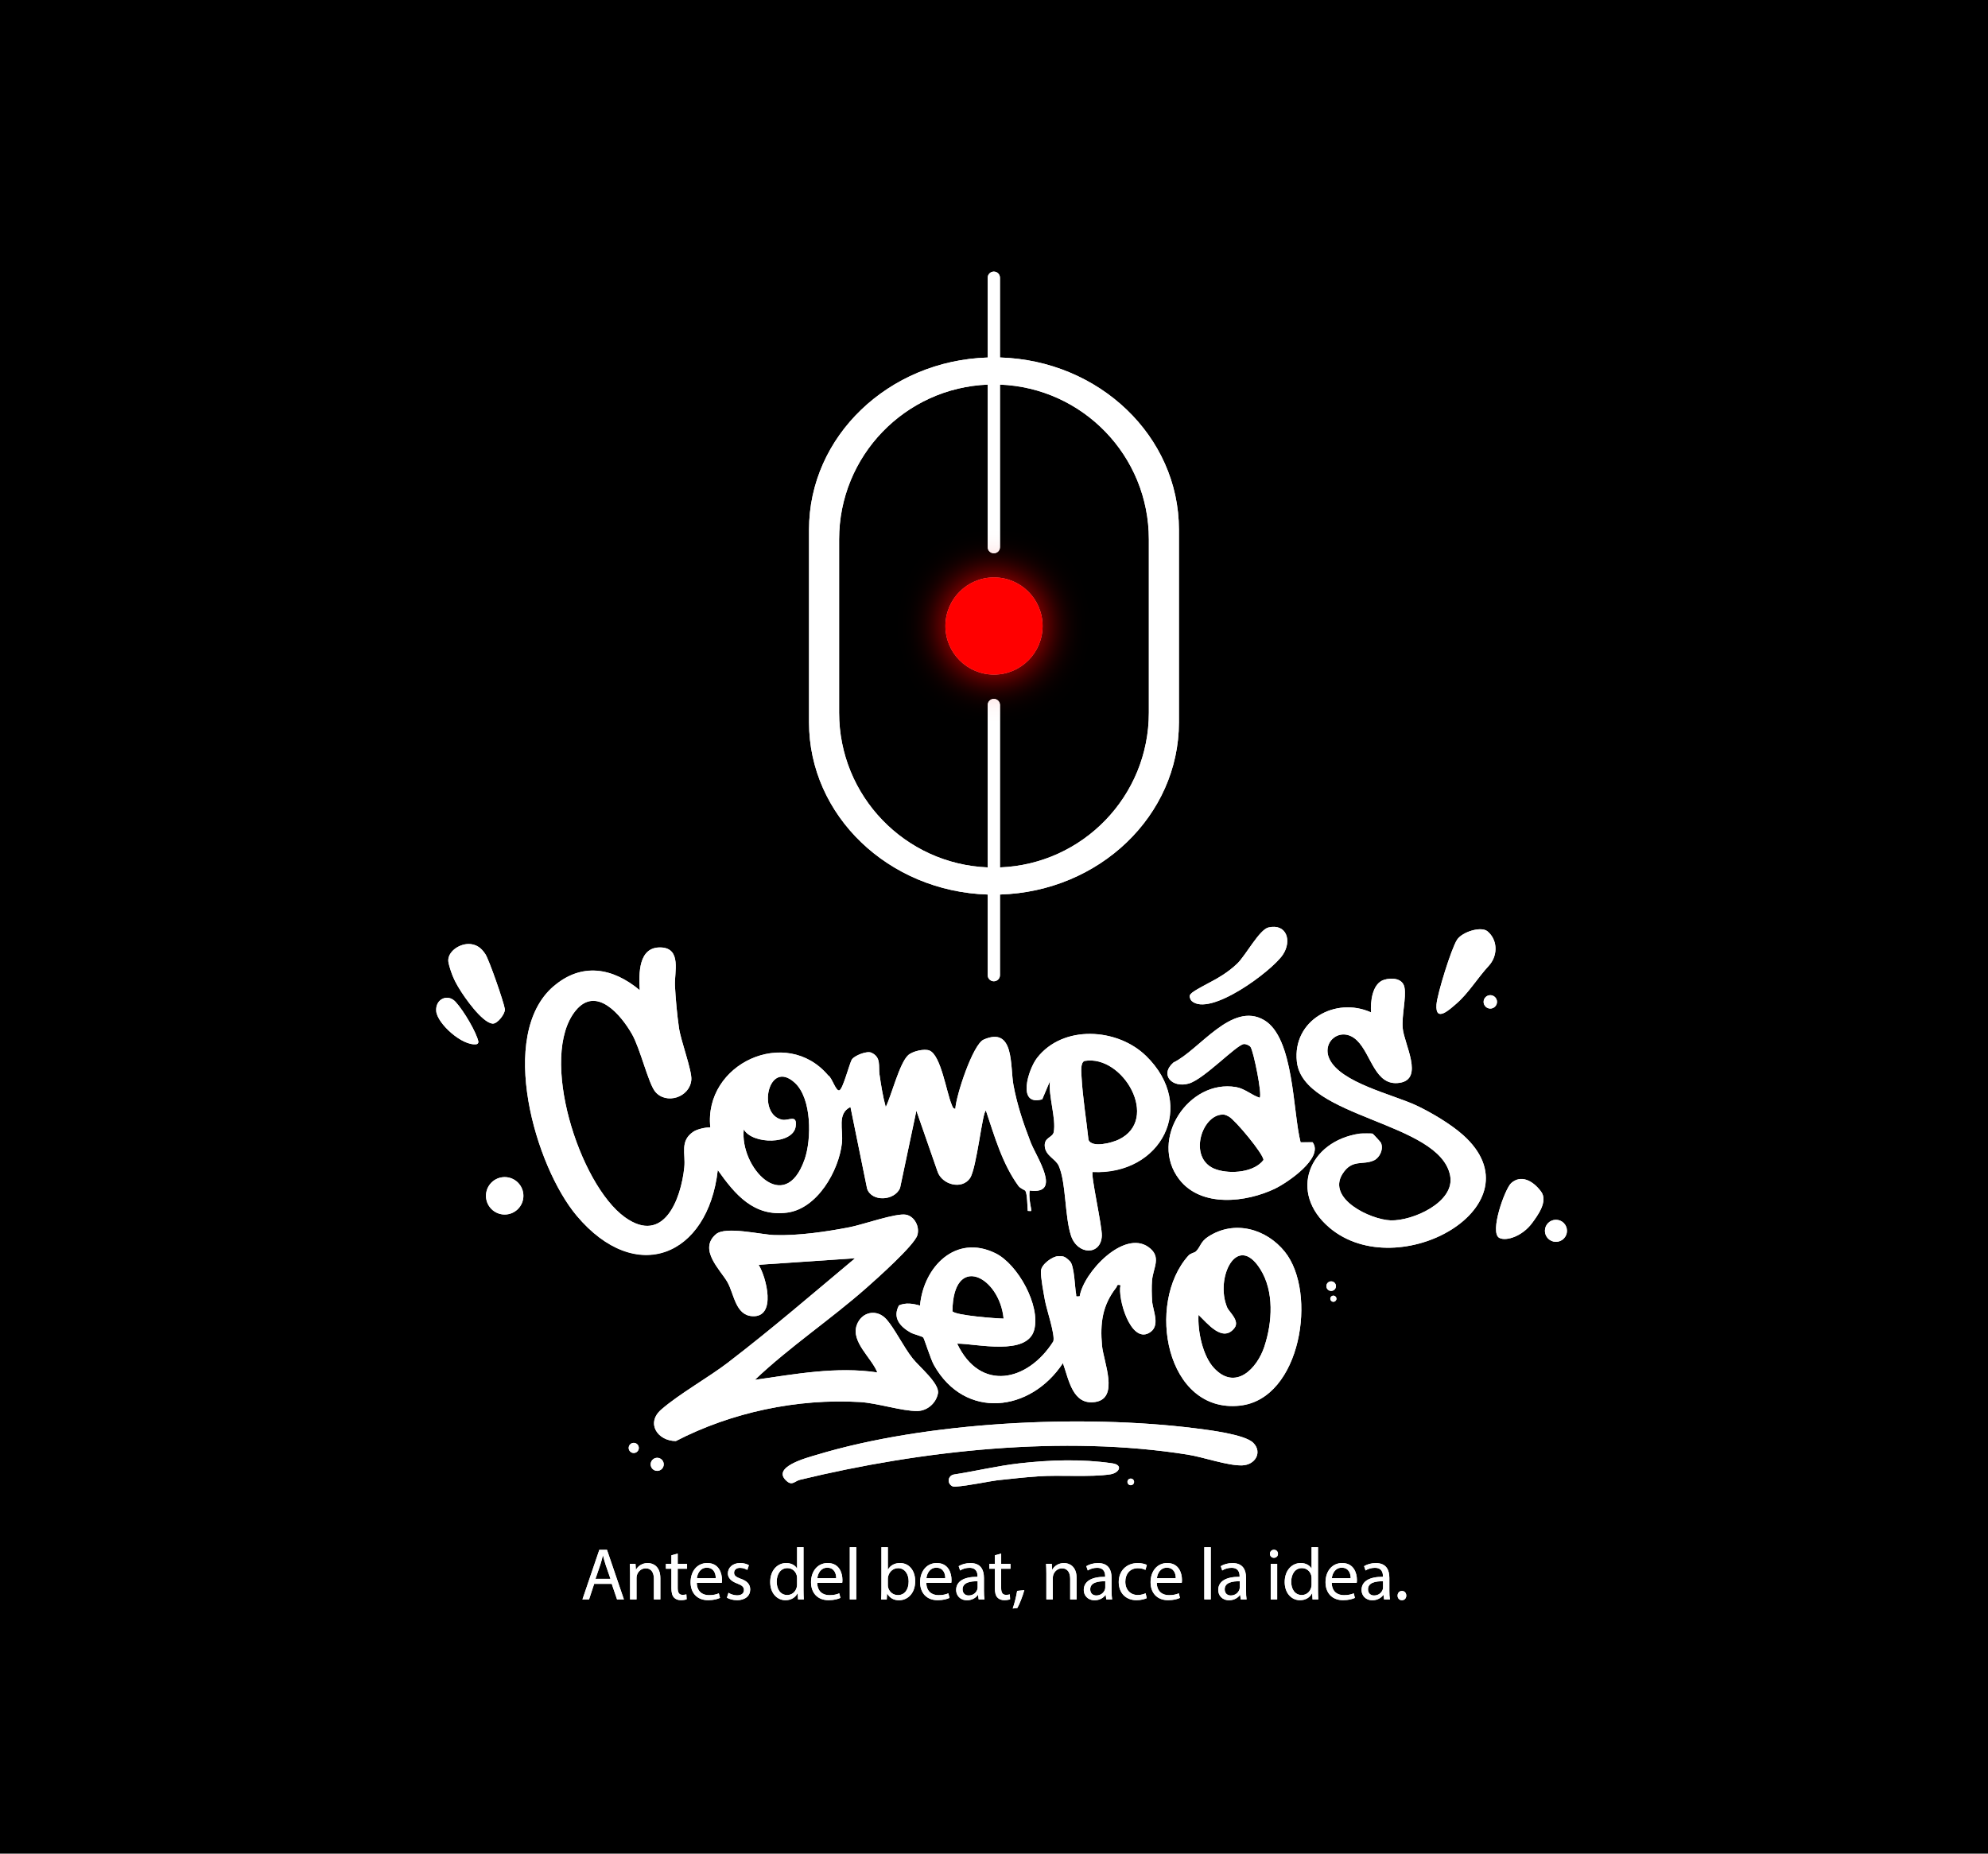
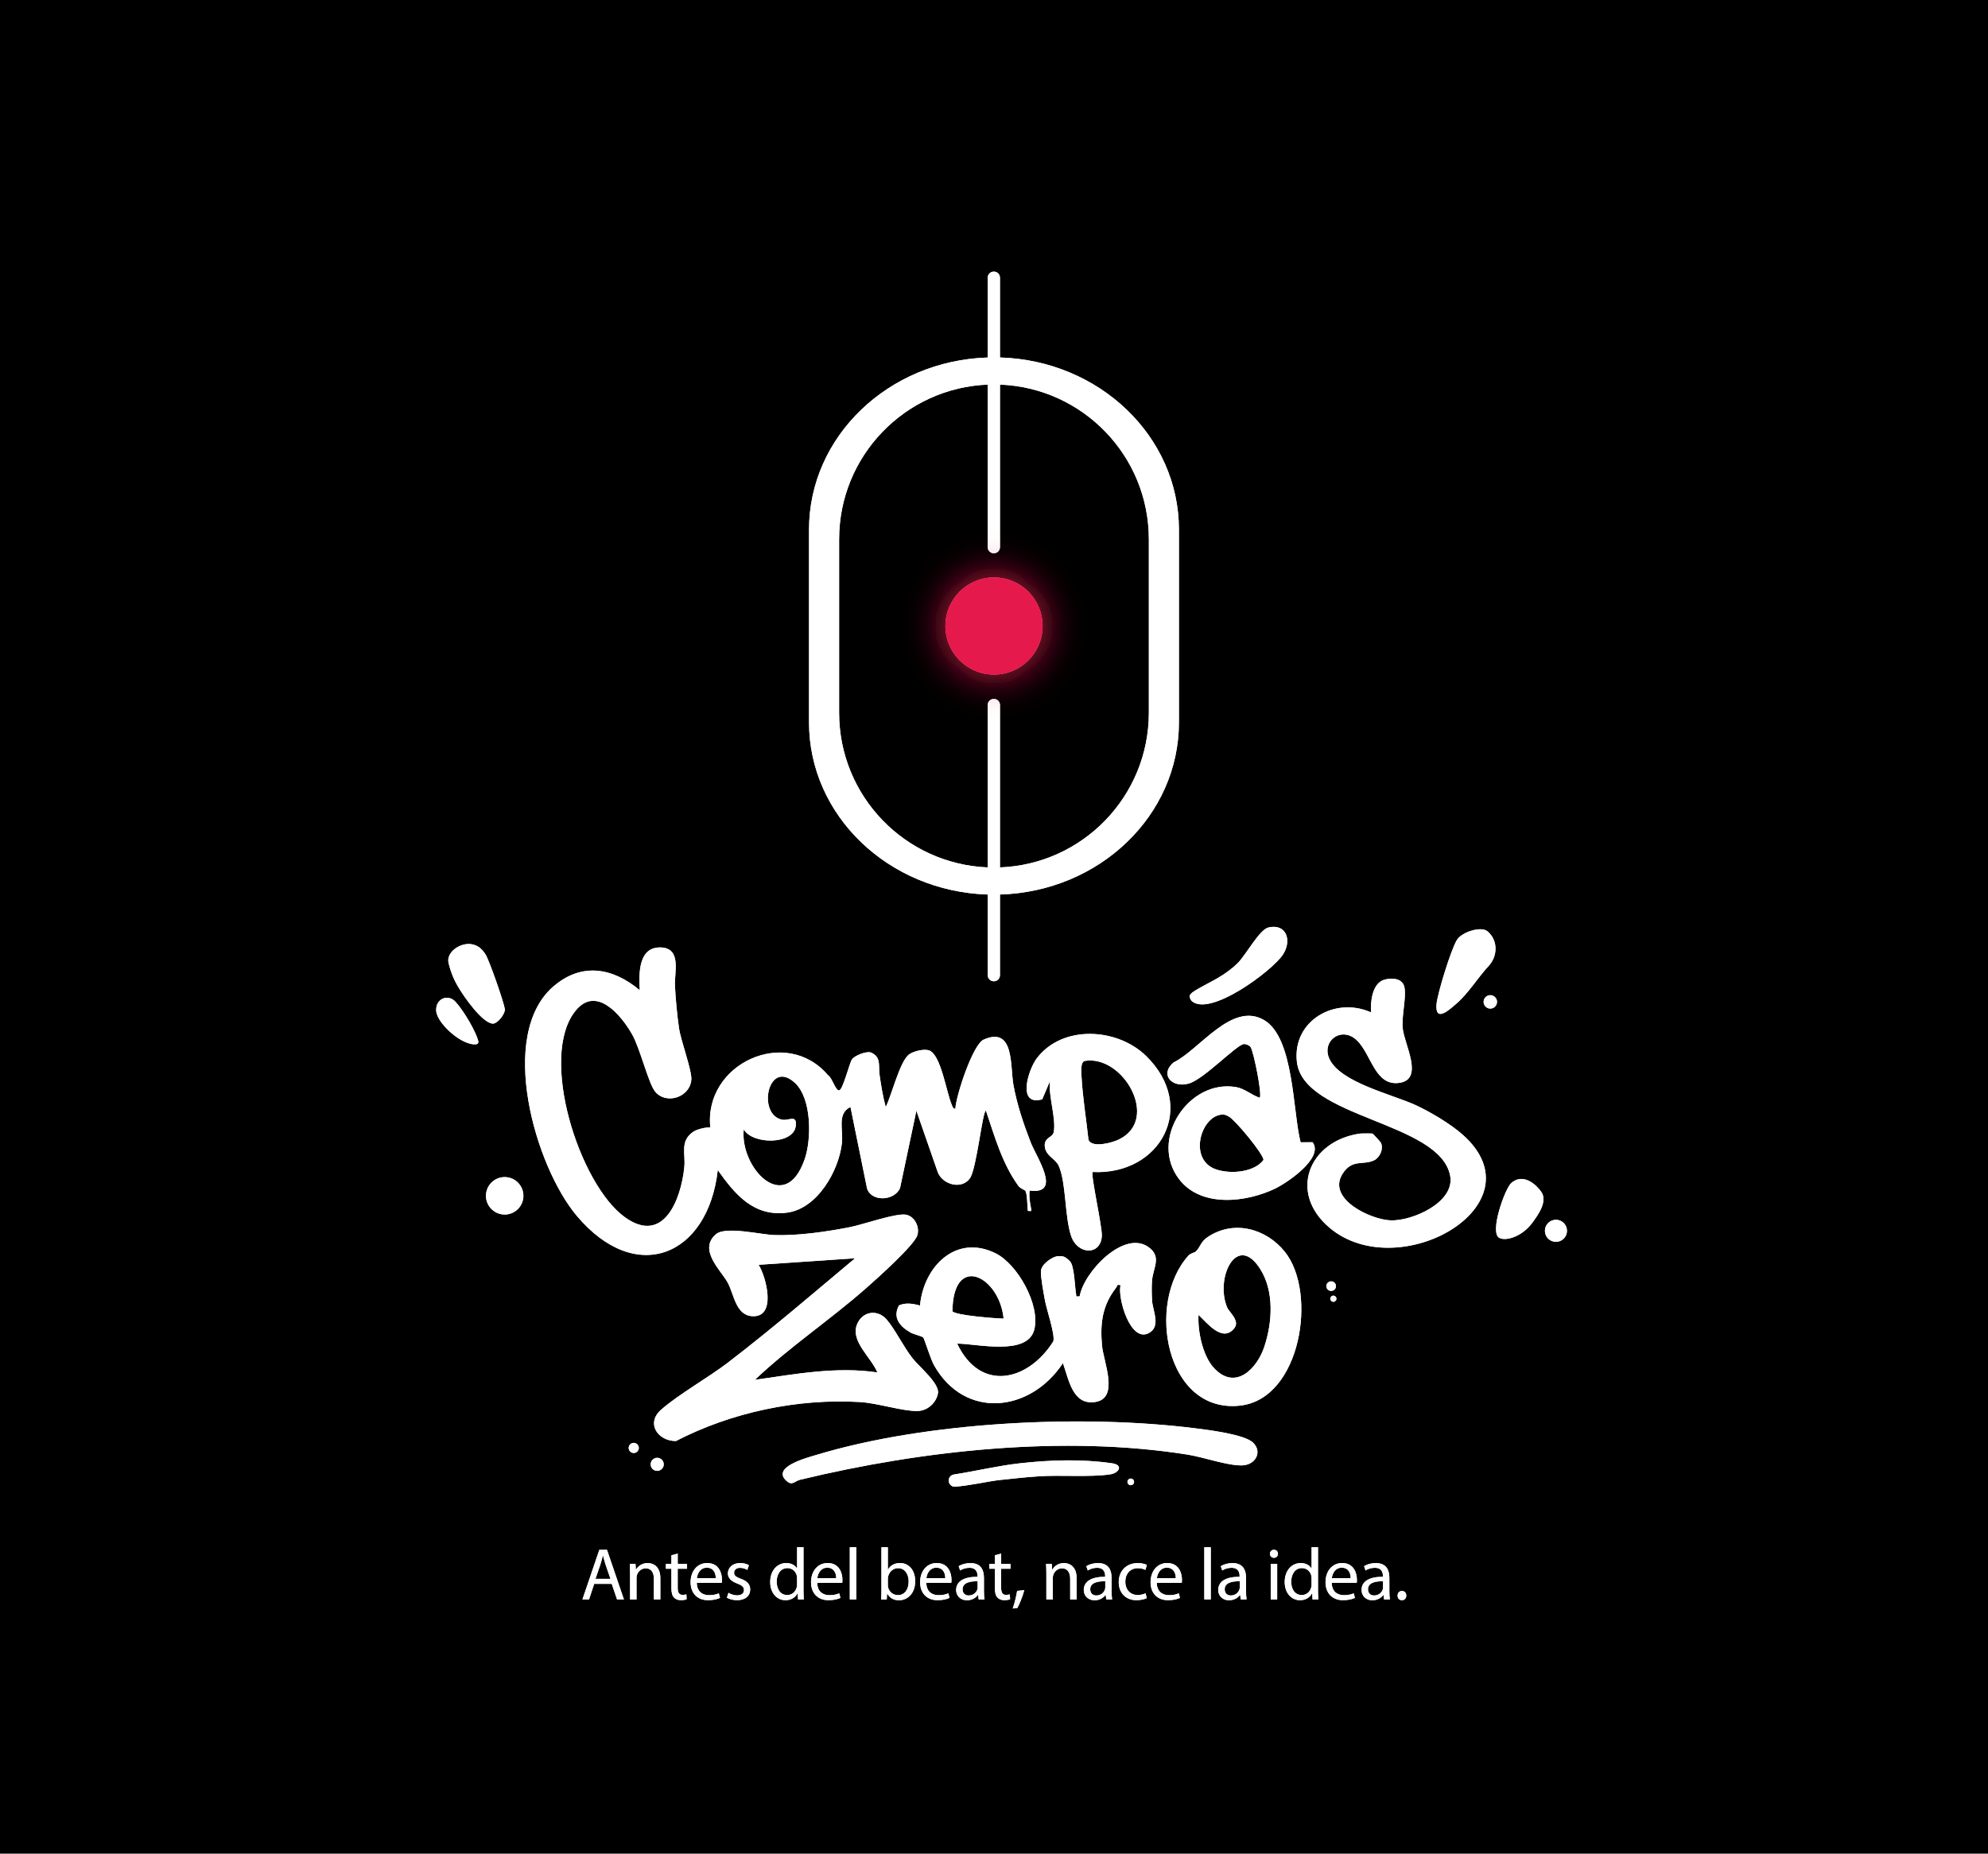
<svg xmlns="http://www.w3.org/2000/svg" viewBox="0 0 486.44 453.66">
  <defs>
    <style>
      .cls-1 {
        fill: #fff;
      }

      .cls-2 {
-         fill: red;
+         fill: #E5194B;
      }
      .cls-2 { animation: rec 1.6s ease-in-out infinite; }
-       .glow { fill: red; filter: url(#g); animation: halo 1.6s ease-in-out infinite; }
+       .glow { fill: #E5194B; filter: url(#g); animation: halo 1.6s ease-in-out infinite; }
      @keyframes rec { 0%,100% { opacity: 1 } 50% { opacity: .4 } }
      @keyframes halo { 0%,100% { opacity: .9 } 50% { opacity: 0 } }
      @media (prefers-reduced-motion: reduce) { .cls-2, .glow { animation: none } }
    </style>
    <filter id="g" x="-200%" y="-200%" width="500%" height="500%">
      <feGaussianBlur stdDeviation="5" />
    </filter>
  </defs>
  <path d="M229.11,383.68c-1.62,0-2.3,1.46-2.43,2.56h4.62c.02-1-.41-2.56-2.18-2.56Z" />
  <path d="M202.42,383.68c-1.62,0-2.3,1.46-2.43,2.56h4.62c.02-1-.41-2.56-2.18-2.56Z" />
  <path d="M192.67,383.78c-1.64,0-2.62,1.44-2.62,3.35,0,1.77.88,3.24,2.59,3.24,1.06,0,2.02-.71,2.31-1.9.06-.21.08-.43.08-.68v-1.51c0-.21-.02-.47-.07-.68-.25-1-1.1-1.82-2.29-1.82Z" />
  <path d="M219.74,383.79c-1.07,0-2.08.75-2.4,1.95-.05.19-.09.41-.09.66v1.56c0,.2.02.39.07.57.3,1.1,1.23,1.85,2.38,1.85,1.67,0,2.64-1.35,2.64-3.35,0-1.75-.9-3.25-2.6-3.25Z" />
  <path d="M285.51,383.68c-1.62,0-2.3,1.46-2.43,2.56h4.62c.02-1-.41-2.56-2.18-2.56Z" />
  <path d="M299.67,388.96c0,1.04.68,1.52,1.48,1.52,1.15,0,1.87-.72,2.12-1.46.05-.17.08-.35.08-.5v-1.51c-1.71-.04-3.68.27-3.68,1.96Z" />
  <path d="M235.54,388.96c0,1.04.68,1.52,1.48,1.52,1.15,0,1.87-.72,2.12-1.46.05-.17.08-.35.08-.5v-1.51c-1.71-.04-3.68.27-3.68,1.96Z" />
  <path d="M266.77,388.96c0,1.04.68,1.52,1.48,1.52,1.15,0,1.87-.72,2.12-1.46.05-.17.08-.35.08-.5v-1.51c-1.71-.04-3.68.27-3.68,1.96Z" />
  <path d="M265.39,259.65c-1.09.36-.81,2.82-.76,3.82.28,5.17,1.16,10.39,1.71,15.54.92,1.98,5.7.7,7.39-.11,10.23-4.89,1.06-20.85-8.35-19.24Z" />
  <path d="M233.05,320.93c.72,1.01,10.67,1.77,12.52,1.79-1-10.38-12.38-16.14-12.52-1.79Z" />
  <path d="M300.69,273.27c-.79-.42-1.16-.59-2.1-.44-4.96.83-7.8,11.2-.9,13.42,3.54,1.14,9.18.66,11.46-2.35.03-1.44-6.95-9.83-8.47-10.63Z" />
  <path d="M196.87,283.78c1.74-4.95,1.78-14.93-2.38-18.76-6.56-6.05-9.36,7.82-3.09,9.03,1.59.31,3.71-1.44,3.29,1.63-.6,4.47-10.57,4.51-12.71.72-1.05,9.25,10.01,21.28,14.88,7.39Z" />
  <path d="M300.28,320.02c.43,1.02,3.14,3.21,1.79,4.98-2.89,3.78-6.72-1.25-8.81-3.19-.23,3.98,1.01,10.03,3.79,13.01,5.24,5.63,10.53.18,12.34-5.29,1.95-5.9,2.44-13.5-1.03-18.96-5.72-9.02-11.12,2.24-8.07,9.45Z" />
  <path d="M147.55,380.7h-.04c-.17.71-.36,1.45-.6,2.19l-1.2,3.51h3.67l-1.2-3.49c-.26-.79-.45-1.52-.62-2.21Z" />
  <path d="M241.68,212.29v-39.74c0-.83.67-1.5,1.5-1.5s1.5.67,1.5,1.5v39.74c20.25-.77,36.43-17.42,36.43-37.86v-42.44c0-20.44-16.18-37.09-36.43-37.86v39.78c0,.83-.67,1.5-1.5,1.5s-1.5-.67-1.5-1.5v-39.78c-20.22.81-36.36,17.44-36.36,37.86v42.44c0,20.41,16.14,37.05,36.36,37.86ZM243.22,141.32c6.57,0,11.89,5.32,11.89,11.89s-5.32,11.89-11.89,11.89-11.89-5.32-11.89-11.89,5.32-11.89,11.89-11.89Z" />
  <path d="M172.95,383.68c-1.62,0-2.3,1.46-2.43,2.56h4.62c.02-1-.41-2.56-2.18-2.56Z" />
  <path d="M318.57,383.78c-1.64,0-2.62,1.44-2.62,3.35,0,1.77.88,3.24,2.59,3.24,1.06,0,2.02-.71,2.31-1.9.06-.21.08-.43.08-.68v-1.51c0-.21-.02-.47-.07-.68-.25-1-1.1-1.82-2.29-1.82Z" />
  <path d="M334.74,388.96c0,1.04.68,1.52,1.48,1.52,1.15,0,1.87-.72,2.12-1.46.06-.17.08-.35.08-.5v-1.51c-1.71-.04-3.68.27-3.68,1.96Z" />
  <path d="M0,0v453.66h486.44V0H0ZM351.49,245.86c.18-2.54,3.64-13.75,5.04-15.88,1.29-1.94,5.9-3.34,7.44-2.05.14.12.28.25.41.38,2.17,2.21,2,5.79-.1,8.07-2.74,2.96-4.98,6.73-7.95,9.28-1.52,1.31-5.17,4.77-4.84.2ZM296.98,239.92c.43-.23,3.45-1.82,5.83-4.16,2.02-1.99,5.37-8.27,7.57-8.77,4.44-1.02,5.8,3.27,3.51,6.68-2.68,3.99-17.91,15.35-22.34,11.28-.22-.2-.46-.92-.46-1.04-.02-.86,1.21-1.47,5.89-3.99ZM281.91,318.39c.17,2.46,2.21,6.23-.79,7.86-4.51,2.45-7.68-8.52-6.94-11.71-1.05-.26-.75.2-1.04.57-3.43,4.38-3.97,8.76-3.49,14.18.35,3.93,4.31,12.9-1.63,13.83-5.56.88-6.48-5.48-7.93-9.51-7.9,12.02-23.99,13.96-31.57.46-.79-1.41-2.36-6.44-2.59-6.71-.29-.34-2.33-.79-3.1-1.22-2.67-1.5-4.46-3.68-2.86-6.65,1.69-.75,3.46-.44,5.15.04.83-9.4,8.69-17.63,18.48-12.8,5.45,2.69,11.03,12.76,9.47,18.72-1.7,6.49-14.08,3.39-18.86,3.39,5.66,11.95,17.33,9.27,23.53-.55.49-1.61-1.66-7.81-2.05-10.03-.33-1.85-1.04-5.47-.98-7.16.05-1.67,2.88-3.66,4.25-3.66,1.16,0,1.53-.08,2.86,1.26,1.09,1.09,1.21,6.75,1.47,7.88.16.7-.31.79.9.68.97-5.91,10.82-16.34,16.83-12.05,3.33,2.38,1.14,5.02.88,8.18-.12,1.46-.08,3.53.02,5ZM184.1,322.13c-4.15-.22-4.47-5.47-6.11-8.35-1.68-2.94-7.17-7.96-2.8-11.71,2.37-2.03,10.92.1,14.3.21,5.8.19,12.76-.82,18.48-1.94,3.21-.63,11.33-3.51,13.75-3.04,2.06.41,3.38,2.93,2.75,5.01-.75,2.49-10.03,10.75-12.5,12.93-8.82,7.78-18.76,14.39-27.26,22.47,9.88-1.41,20.02-3.31,29.97-1.81-1.41-3.6-6.52-7.51-5.03-11.61,1.18-3.26,4.94-4.05,7.31-1.34,2.01,2.3,4.12,6.7,6.37,9.53,1.62,2.05,6.64,6.15,6.18,8.55-.45,2.39-2.61,4.28-5.05,4.31-3.74.05-9.73-1.94-14.06-2.2-15.32-.9-31.45,2.53-45.02,9.55-4.47-.01-7.39-4.39-3.58-7.7,4.45-3.88,11.49-7.79,16.52-11.64,10.56-8.09,20.73-16.86,30.93-25.39l-23.61,1.6c1.87,2.98,4.46,12.89-1.52,12.58ZM267.37,286.84c-.55.56,2.32,13.23,2.24,15.6-.18,4.88-5.98,4.81-7.56-.06-1.54-4.75-1.17-12.9-2.97-17.01-.76-1.73-3.21-2.46-3.43-4.77-.21-2.25,1.91-2.13,2.19-3.51.64-3.24-1.36-8.96-.92-12.49l-1.89,4.46c-6.24,1.79-3.47-7.27-1.27-10.12,6.31-8.17,19.61-7.35,26.63-.53,12.76,12.39,3.64,29.25-13.01,28.45ZM312.05,290.87c-7.08,3.41-18.13,4.75-23.52-2.26-7.46-9.71,2.32-24.56,13.93-22.56,2.13.37,3.78,1.97,5.78,2.61.64-.73-1.47-11.19-2.23-12.41-.27-.42-1.18-.78-1.64-.74-1.81.16-9.71,8.56-13.46,9.66-4.03,1.18-7.26-2.09-3.78-5.14,6.38-3.08,14.26-15.02,22.18-10.38,7.36,4.31,6.99,22.41,8.93,29.91l2.94-.02c2.83,3.83-6.24,9.92-9.13,11.31ZM303.43,344.01c-18.15,1.99-23.12-25.07-12.64-36.71.6-.66,1.49-.66,1.88-1.07,1.16-1.2,1.04-2.32,3-3.59,6.36-4.13,14.17-1.93,18.71,3.71,8.03,9.99,3.96,36.02-10.95,37.65ZM197.96,129.61c0-22.8,19.44-41.36,43.72-42.11v-19.53c0-.83.67-1.5,1.5-1.5s1.5.67,1.5,1.5v19.52c24.32.72,43.79,19.29,43.79,42.12v47.2c0,22.82-19.48,41.4-43.79,42.12v19.73c0,.83-.67,1.5-1.5,1.5s-1.5-.67-1.5-1.5v-19.73c-24.28-.76-43.72-19.32-43.72-42.12v-47.2ZM116.6,255.56c-3.5.5-9.59-5.06-9.86-8.07-.27-3.01,2.83-4.37,4.72-2.31,2.12,2.31,5.11,7.52,5.58,9.68.07.32-.12.65-.44.7ZM112.31,241.84c-.19-.33-1.27-1.96-2.03-4.34-.48-1.51-.72-2.27-.51-3.11.54-2.14,3.43-3.75,5.78-3.27,1.13.23,2.18.79,3.24,2.43.92,1.43,4.48,11.67,4.75,13.42.16,1.04-1.81,3.7-3.05,3.55-2.57-.31-6.86-6.44-8.18-8.68ZM123.49,297.25c-2.53,0-4.58-2.05-4.58-4.58s2.05-4.58,4.58-4.58,4.58,2.05,4.58,4.58-2.05,4.58-4.58,4.58ZM135.42,241.41c6.88-5.95,14.5-4.61,21.12.92-.23-4.05-.38-10.69,5.21-10.46,5.08.21,3.24,6.14,3.4,9.34.16,3.2.53,7.2.99,10.37.46,3.19,3.21,10.44,3.02,12.67-.37,4.35-6.18,6.14-8.84,2.91-1.68-2.04-3.65-10.51-5.68-14.08-2.62-4.6-8.7-11.97-13.77-5.78-9.17,11.2.88,42.62,12.07,50.62,9.48,6.77,13.69-4.43,14.5-12.24.35-3.37-1.16-6.44,2.22-8.72.92-.62,3.05-1.11,4.15-1.04-1.67-15.59,18.57-24.95,28.85-12.72.91.45,1.83,3.89,2.71,3.64.9-.25,2.5-6.73,3.1-7.59.65-.93,3.63-2.13,4.74-1.63,2.46,1.12,1.7,3.31,1.99,5.3.38,2.68.82,5.4,1.53,8.01,1.4-2.84,3.36-10.74,5.48-12.69,1.04-.97,3.97-1.67,5.25-1.13,2.78,1.19,4.12,10.2,5.38,13.15.2.47.29,1.06.92,1.11.16-3.23,4.28-15.79,6.93-16.95,7.61-3.35,6.44,6.6,7.29,11.14.92,4.94,2.4,9.31,4.2,13.97,1.39,3.61,7.84,12.94-.24,11.82-.19,1.55.07,2.91.35,4.42.16.88-.04.55-.81.57-.09-1.08-.11-4.11-.57-4.89-.14-.24-1.23-.56-1.72-1.23-3.95-5.44-5.82-12.12-7.94-18.41-.85,0-2.27,14.16-3.91,16.53-2.01,2.89-6.76,1.58-7.9-1.53l-5.21-14.99-4,18.94c-1.39,3.15-6.93,3.43-8.06.15l-4.07-20c-3.35,1.61-1.74,5.55-2.09,8.81-.74,6.8-6.01,16.07-13.39,17.04-8.18,1.08-12.76-4.44-16.99-10.41-2.4,21.07-20.04,28.4-34.53,11.14-10.16-12.1-19.45-44.19-5.68-56.11ZM150.99,391.45l-1.3-3.81h-4.3l-1.25,3.81h-1.62l4.13-12.14h1.88l4.14,12.14h-1.68ZM155.07,353.13c.69,0,1.24.56,1.24,1.24s-.56,1.24-1.24,1.24-1.24-.56-1.24-1.24.56-1.24,1.24-1.24ZM161.58,391.45h-1.58v-5.02c0-1.41-.53-2.59-2.01-2.59-1.04,0-1.85.74-2.13,1.63-.07.19-.11.47-.11.73v5.25h-1.58v-6.36c0-.91-.03-1.63-.07-2.35h1.4l.09,1.43h.04c.43-.82,1.44-1.63,2.88-1.63,1.2,0,3.07.72,3.07,3.71v5.19ZM160.81,359.99c-.89,0-1.6-.72-1.6-1.6s.72-1.6,1.6-1.6,1.6.72,1.6,1.6-.72,1.6-1.6,1.6ZM168.11,383.94h-2.28v4.69c0,1.08.31,1.7,1.2,1.7.41,0,.71-.05.92-.12l.07,1.2c-.31.12-.8.22-1.41.22-.73,0-1.33-.24-1.71-.67-.44-.48-.61-1.25-.61-2.27v-4.75h-1.35v-1.2h1.35v-2.1l1.55-.41v2.51h2.28v1.2ZM176.61,387.38h-6.11c.03,2.14,1.39,3.02,2.98,3.02,1.13,0,1.83-.2,2.41-.45l.28,1.12c-.55.25-1.52.56-2.91.56-2.68,0-4.28-1.78-4.28-4.4s1.55-4.7,4.1-4.7c2.84,0,3.58,2.49,3.58,4.09,0,.33-.02.57-.05.74ZM180.31,391.64c-.95,0-1.83-.25-2.45-.61l.38-1.19c.48.3,1.31.62,2.1.62,1.16,0,1.69-.57,1.69-1.3s-.46-1.16-1.62-1.59c-1.57-.57-2.32-1.43-2.31-2.47,0-1.4,1.14-2.55,3.01-2.55.89,0,1.65.24,2.13.54l-.39,1.15c-.33-.21-.97-.51-1.79-.51-.93,0-1.44.54-1.44,1.2,0,.72.51,1.04,1.65,1.49,1.5.56,2.28,1.32,2.28,2.62,0,1.54-1.2,2.62-3.26,2.62ZM195.27,391.45l-.08-1.51h-.04c-.48.97-1.53,1.7-2.95,1.7-2.11,0-3.74-1.78-3.74-4.42-.01-2.91,1.79-4.68,3.91-4.68,1.34,0,2.24.63,2.63,1.32h.04v-5.2h1.57v10.54c0,.77.03,1.65.07,2.25h-1.41ZM206.08,387.38h-6.11c.03,2.14,1.39,3.02,2.98,3.02,1.13,0,1.83-.2,2.41-.45l.28,1.12c-.55.25-1.52.56-2.91.56-2.68,0-4.28-1.78-4.28-4.4s1.55-4.7,4.1-4.7c2.84,0,3.58,2.49,3.58,4.09,0,.33-.02.57-.05.74ZM209.51,391.45h-1.58v-12.78h1.58v12.78ZM220.01,391.65c-1.26,0-2.26-.49-2.92-1.63h-.04l-.08,1.43h-1.37c.04-.6.07-1.47.07-2.25v-10.54h1.57v5.47h.04c.56-.98,1.56-1.6,2.97-1.6,2.16,0,3.68,1.8,3.68,4.43,0,3.12-1.98,4.67-3.92,4.67ZM232.77,387.38h-6.11c.03,2.14,1.39,3.02,2.98,3.02,1.13,0,1.83-.2,2.41-.45l.28,1.12c-.55.25-1.52.56-2.91.56-2.68,0-4.28-1.78-4.28-4.4s1.55-4.7,4.1-4.7c2.84,0,3.58,2.49,3.58,4.09,0,.33-.02.57-.05.74ZM239.46,391.45l-.14-1.1h-.05c-.48.68-1.42,1.3-2.66,1.3-1.76,0-2.66-1.25-2.66-2.5,0-2.11,1.87-3.27,5.23-3.24v-.19c0-.71-.2-2.02-1.98-2.01-.81,0-1.66.24-2.27.65l-.36-1.05c.72-.46,1.78-.76,2.87-.76,2.66,0,3.31,1.82,3.31,3.56v3.26c0,.74.03,1.49.13,2.08h-1.43ZM247.25,383.94h-2.28v4.69c0,1.08.31,1.7,1.2,1.7.41,0,.71-.05.92-.12l.07,1.2c-.31.12-.8.22-1.41.22-.73,0-1.33-.24-1.71-.67-.44-.48-.61-1.25-.61-2.27v-4.75h-1.35v-1.2h1.35v-2.1l1.55-.41v2.51h2.28v1.2ZM248.92,393.55l-1.12.12c.4-1.08.88-3,1.08-4.31l1.76-.18c-.43,1.54-1.21,3.53-1.72,4.38ZM263.44,391.45h-1.58v-5.02c0-1.41-.53-2.59-2.01-2.59-1.04,0-1.85.74-2.13,1.63-.07.19-.11.47-.11.73v5.25h-1.58v-6.36c0-.91-.03-1.63-.07-2.35h1.4l.09,1.43h.04c.43-.82,1.44-1.63,2.88-1.63,1.2,0,3.07.72,3.07,3.71v5.19ZM270.69,391.45l-.14-1.1h-.05c-.48.68-1.42,1.3-2.66,1.3-1.76,0-2.66-1.25-2.66-2.5,0-2.11,1.87-3.27,5.23-3.24v-.19c0-.71-.2-2.02-1.98-2.01-.81,0-1.66.24-2.27.65l-.36-1.05c.72-.46,1.78-.76,2.87-.76,2.66,0,3.31,1.82,3.31,3.56v3.26c0,.74.03,1.49.13,2.08h-1.43ZM271.66,360.84c-4.84.74-12.32.11-17.68.49-3.28.23-6.66.61-9.94.96-1.56.17-6.95,1.32-10.32,1.57-1.23.09-2.02-1.29-1.35-2.32.23-.35.6-.59,1.02-.66,5.35-.83,10.66-2.12,16.04-2.73,7.49-.85,15.25-1.1,22.71-.01,2.76.4,1.71,2.37-.49,2.7ZM278.38,390.36c.89,0,1.49-.23,1.94-.42l.27,1.19c-.42.2-1.33.5-2.5.5-2.63,0-4.35-1.79-4.35-4.45s1.83-4.64,4.68-4.64c.93,0,1.77.24,2.2.46l-.35,1.22c-.39-.21-.98-.42-1.85-.42-1.99,0-3.08,1.49-3.07,3.3,0,2.02,1.3,3.26,3.03,3.26ZM275.87,362.68c0-.45.36-.81.81-.81s.81.36.81.81-.36.81-.81.81-.81-.36-.81-.81ZM289.16,387.38h-6.11c.03,2.14,1.39,3.02,2.98,3.02,1.13,0,1.83-.2,2.41-.45l.28,1.12c-.55.25-1.52.56-2.91.56-2.68,0-4.28-1.78-4.28-4.4s1.55-4.7,4.1-4.7c2.84,0,3.58,2.49,3.58,4.09,0,.33-.02.57-.05.74ZM296.26,391.45h-1.58v-12.78h1.58v12.78ZM303.59,391.45l-.14-1.1h-.05c-.48.68-1.42,1.3-2.66,1.3-1.76,0-2.66-1.25-2.66-2.5,0-2.11,1.87-3.27,5.23-3.24v-.19c0-.71-.2-2.02-1.98-2.01-.81,0-1.66.24-2.27.65l-.36-1.05c.72-.46,1.78-.76,2.87-.76,2.66,0,3.31,1.82,3.31,3.56v3.26c0,.74.03,1.49.13,2.08h-1.43ZM303.93,358.64c-3.51.11-9.49-2.03-13.3-2.63-30.43-4.85-65.11-1.05-94.86,6.15-1.29.31-1.88,1.49-3.2.38-4.12-3.46,4.98-5.79,7.13-6.44,26.94-8.17,64.99-10.03,92.82-6.53,3.13.39,12.09,1.47,14.15,3.56,2.27,2.3.49,5.41-2.74,5.51ZM312.51,391.45h-1.58v-8.71h1.58v8.71ZM311.7,381.26c-.57,0-.96-.45-.96-.98,0-.54.4-.99.98-.99s.97.43.98.99c0,.54-.38.98-1.01.98ZM321.16,391.45l-.08-1.51h-.04c-.48.97-1.53,1.7-2.95,1.7-2.11,0-3.74-1.78-3.74-4.42-.01-2.91,1.79-4.68,3.91-4.68,1.34,0,2.24.63,2.63,1.32h.04v-5.2h1.57v10.54c0,.77.03,1.65.07,2.25h-1.41ZM331.97,387.38h-6.11c.03,2.14,1.39,3.02,2.98,3.02,1.13,0,1.83-.2,2.41-.45l.28,1.12c-.55.25-1.52.56-2.9.56-2.68,0-4.29-1.78-4.29-4.4s1.55-4.7,4.1-4.7c2.84,0,3.58,2.49,3.58,4.09,0,.33-.02.57-.05.74ZM325.72,315.94c-.65,0-1.17-.52-1.17-1.17s.52-1.17,1.17-1.17,1.17.52,1.17,1.17-.52,1.17-1.17,1.17ZM327.01,317.85c0,.41-.34.75-.75.75s-.75-.34-.75-.75.34-.75.75-.75.75.34.75.75ZM338.66,391.45l-.14-1.1h-.05c-.48.68-1.42,1.3-2.66,1.3-1.76,0-2.66-1.25-2.66-2.5,0-2.11,1.87-3.27,5.23-3.24v-.19c0-.71-.2-2.02-1.98-2.01-.81,0-1.66.24-2.27.65l-.36-1.05c.72-.46,1.78-.76,2.87-.76,2.66,0,3.31,1.82,3.31,3.56v3.26c0,.74.03,1.49.13,2.08h-1.43ZM343.03,391.65c-.63,0-1.07-.49-1.06-1.13,0-.67.45-1.14,1.07-1.14s1.06.47,1.06,1.14c0,.63-.42,1.13-1.07,1.13ZM325.29,300.45c-10.15-8.6-5.01-21.17,7.4-23.01.34-.05,3.02-.07,3.16,0,.13.07,1.94,2.02,2.04,2.24.7,1.57-.32,3.63-1.63,4.27-2.75,1.34-5.39-.43-7.78,3.36-3.84,6.1,6.87,11.18,11.78,11.36,5.34.2,15.83-4.44,14.57-10.95-2.56-13.25-36.01-14.02-37.51-27.91-1.08-10.07,9.41-15.98,18.16-12.04-.2-2.54.27-7.07,3.16-7.97,1.86-.58,4.57-.42,5.01,1.85.48,2.49-.7,6.82-.43,9.97.33,3.84,5.28,12.43-.72,13.38-6.07.96-6.9-6.93-10.47-10.37-3.78-3.65-8.75.17-6.76,4.49,2.7,5.88,15.58,8.74,21.28,11.42,3.63,1.7,8.43,4.56,11.41,7.22,19.21,17.15-15.76,37.02-32.68,22.69ZM364.66,246.84c-.91,0-1.64-.74-1.64-1.64s.74-1.64,1.64-1.64,1.64.74,1.64,1.64-.74,1.64-1.64,1.64ZM374.95,299.24c-2.37,3.28-6.37,4.61-8.08,3.72-2.49-1.29,1.38-12.07,2.91-13.42,2.4-2.12,5.27-.63,7.29,2.05,1.83,2.44-.94,6.02-2.11,7.64ZM380.72,303.93c-1.49,0-2.7-1.21-2.7-2.7s1.21-2.7,2.7-2.7,2.7,1.21,2.7,2.7-1.21,2.7-2.7,2.7Z" />
  <path d="M328.31,383.68c-1.62,0-2.31,1.46-2.43,2.56h4.62c.02-1-.41-2.56-2.18-2.56Z" />
  <path class="cls-1" d="M175.63,286.38c4.23,5.96,8.8,11.48,16.99,10.41,7.38-.97,12.64-10.24,13.39-17.04.36-3.26-1.25-7.19,2.09-8.81l4.07,20c1.13,3.28,6.67,3,8.06-.15l4-18.94,5.21,14.99c1.14,3.11,5.89,4.42,7.9,1.53,1.65-2.37,3.06-16.53,3.91-16.53,2.11,6.29,3.99,12.97,7.94,18.41.49.67,1.58.99,1.72,1.23.45.78.48,3.81.57,4.89.77-.02.97.31.81-.57-.28-1.51-.55-2.87-.35-4.42,8.08,1.11,1.63-8.22.24-11.82-1.79-4.66-3.27-9.03-4.2-13.97-.85-4.54.32-14.49-7.29-11.14-2.64,1.16-6.77,13.72-6.93,16.95-.63-.06-.73-.65-.92-1.11-1.25-2.96-2.6-11.97-5.38-13.15-1.27-.54-4.2.16-5.25,1.13-2.12,1.96-4.08,9.85-5.48,12.69-.71-2.61-1.15-5.33-1.53-8.01-.28-1.99.48-4.18-1.99-5.3-1.11-.5-4.09.7-4.74,1.63-.59.85-2.2,7.34-3.1,7.59-.88.25-1.81-3.19-2.71-3.64-10.28-12.23-30.52-2.87-28.85,12.72-1.1-.07-3.23.42-4.15,1.04-3.38,2.28-1.87,5.35-2.22,8.72-.8,7.82-5.02,19.01-14.5,12.24-11.2-8-21.24-39.43-12.07-50.62,5.07-6.19,11.15,1.18,13.77,5.78,2.04,3.57,4,12.04,5.68,14.08,2.66,3.22,8.47,1.43,8.84-2.91.19-2.23-2.55-9.48-3.02-12.67-.46-3.18-.83-7.17-.99-10.37-.16-3.21,1.68-9.13-3.4-9.34-5.59-.23-5.44,6.41-5.21,10.46-6.62-5.53-14.24-6.87-21.12-.92-13.78,11.92-4.48,44.01,5.68,56.11,14.49,17.26,32.14,9.93,34.53-11.14ZM181.99,276.39c2.14,3.8,12.1,3.76,12.71-.72.41-3.06-1.7-1.32-3.29-1.63-6.27-1.21-3.47-15.08,3.09-9.03,4.16,3.83,4.11,13.82,2.38,18.76-4.87,13.89-15.93,1.86-14.88-7.39Z" />
  <path class="cls-1" d="M241.68,218.93v19.73c0,.83.67,1.5,1.5,1.5s1.5-.67,1.5-1.5v-19.73c24.32-.72,43.79-19.29,43.79-42.12v-47.2c0-22.82-19.48-41.4-43.79-42.12v-19.52c0-.83-.67-1.5-1.5-1.5s-1.5.67-1.5,1.5v19.53c-24.28.76-43.72,19.32-43.72,42.11v47.2c0,22.8,19.44,41.36,43.72,42.12ZM205.32,131.99c0-20.41,16.14-37.05,36.36-37.86v39.78c0,.83.67,1.5,1.5,1.5s1.5-.67,1.5-1.5v-39.78c20.25.77,36.43,17.42,36.43,37.86v42.44c0,20.44-16.18,37.09-36.43,37.86v-39.74c0-.83-.67-1.5-1.5-1.5s-1.5.67-1.5,1.5v39.74c-20.22-.81-36.36-17.44-36.36-37.86v-42.44Z" />
  <circle class="glow" cx="243.22" cy="153.21" r="11.89" />
  <circle class="cls-2" cx="243.22" cy="153.21" r="11.89" />
  <path class="cls-1" d="M178.31,333.34c-5.03,3.85-12.07,7.76-16.52,11.64-3.81,3.32-.89,7.69,3.58,7.7,13.57-7.02,29.7-10.45,45.02-9.55,4.34.25,10.33,2.24,14.06,2.2,2.44-.03,4.6-1.92,5.05-4.31.46-2.4-4.56-6.5-6.18-8.55-2.24-2.83-4.36-7.23-6.37-9.53-2.37-2.71-6.12-1.92-7.31,1.34-1.49,4.11,3.62,8.01,5.03,11.61-9.95-1.5-20.09.4-29.97,1.81,8.5-8.08,18.43-14.69,27.26-22.47,2.47-2.18,11.75-10.44,12.5-12.93.63-2.07-.69-4.6-2.75-5.01-2.42-.48-10.54,2.41-13.75,3.04-5.72,1.12-12.68,2.13-18.48,1.94-3.37-.11-11.93-2.24-14.3-.21-4.37,3.75,1.12,8.77,2.8,11.71,1.65,2.89,1.96,8.14,6.11,8.35,5.98.31,3.39-9.6,1.52-12.58l23.61-1.6c-10.2,8.53-20.37,17.3-30.93,25.39Z" />
  <path class="cls-1" d="M281.01,305.21c-6-4.29-15.86,6.14-16.83,12.05-1.2.11-.73.02-.9-.68-.26-1.12-.37-6.78-1.47-7.88-1.33-1.33-1.7-1.26-2.86-1.26-1.37,0-4.2,1.99-4.25,3.66-.05,1.68.65,5.31.98,7.16.4,2.22,2.54,8.41,2.05,10.03-6.2,9.82-17.87,12.5-23.53.55,4.78,0,17.16,3.1,18.86-3.39,1.56-5.96-4.02-16.03-9.47-18.72-9.79-4.83-17.65,3.4-18.48,12.8-1.69-.48-3.46-.79-5.15-.04-1.6,2.97.19,5.15,2.86,6.65.77.43,2.81.88,3.1,1.22.23.27,1.8,5.3,2.59,6.71,7.58,13.5,23.67,11.56,31.57-.46,1.45,4.03,2.36,10.39,7.93,9.51,5.94-.93,1.97-9.91,1.63-13.83-.48-5.42.06-9.8,3.49-14.18.29-.37-.01-.84,1.04-.57-.74,3.19,2.42,14.16,6.94,11.71,3.01-1.63.96-5.4.79-7.86-.1-1.48-.15-3.55-.02-5,.27-3.15,2.45-5.8-.88-8.18ZM245.57,322.71c-1.85-.02-11.8-.78-12.52-1.79.14-14.35,11.52-8.6,12.52,1.79Z" />
  <path class="cls-1" d="M357.97,277.77c-2.98-2.66-7.78-5.51-11.41-7.22-5.71-2.68-18.58-5.54-21.28-11.42-1.98-4.32,2.98-8.14,6.76-4.49,3.57,3.44,4.4,11.33,10.47,10.37,6-.95,1.04-9.54.72-13.38-.27-3.16.91-7.48.43-9.97-.43-2.27-3.15-2.43-5.01-1.85-2.88.9-3.35,5.42-3.16,7.97-8.75-3.94-19.25,1.97-18.16,12.04,1.5,13.89,34.95,14.66,37.51,27.91,1.26,6.51-9.24,11.14-14.57,10.95-4.91-.18-15.62-5.26-11.78-11.36,2.38-3.79,5.02-2.02,7.78-3.36,1.31-.64,2.34-2.7,1.63-4.27-.1-.22-1.91-2.17-2.04-2.24-.14-.07-2.82-.05-3.16,0-12.41,1.84-17.54,14.41-7.4,23.01,16.92,14.34,51.88-5.53,32.68-22.69Z" />
  <path class="cls-1" d="M321.18,279.56l-2.94.02c-1.94-7.51-1.56-25.6-8.93-29.91-7.93-4.64-15.8,7.3-22.18,10.38-3.48,3.05-.25,6.32,3.78,5.14,3.75-1.1,11.65-9.51,13.46-9.66.46-.04,1.37.32,1.64.74.77,1.22,2.88,11.68,2.23,12.41-2-.65-3.65-2.25-5.78-2.61-11.61-2-21.39,12.85-13.93,22.56,5.39,7.01,16.44,5.67,23.52,2.26,2.88-1.39,11.96-7.49,9.13-11.31ZM297.7,286.25c-6.91-2.22-4.06-12.59.9-13.42.93-.16,1.31.02,2.1.44,1.52.81,8.5,9.19,8.47,10.63-2.27,3.01-7.92,3.49-11.46,2.35Z" />
  <path class="cls-1" d="M295.67,302.65c-1.95,1.27-1.84,2.39-3,3.59-.39.41-1.28.41-1.88,1.07-10.48,11.63-5.51,38.7,12.64,36.71,14.91-1.64,18.98-27.66,10.95-37.65-4.54-5.65-12.35-7.85-18.71-3.71ZM309.39,329.53c-1.8,5.47-7.1,10.92-12.34,5.29-2.77-2.98-4.02-9.03-3.79-13.01,2.09,1.95,5.92,6.97,8.81,3.19,1.35-1.76-1.36-3.95-1.79-4.98-3.05-7.21,2.35-18.47,8.07-9.45,3.47,5.47,2.98,13.06,1.03,18.96Z" />
  <path class="cls-1" d="M280.38,258.38c-7.01-6.81-20.31-7.64-26.63.53-2.2,2.85-4.97,11.91,1.27,10.12l1.89-4.46c-.44,3.53,1.56,9.25.92,12.49-.27,1.39-2.39,1.26-2.19,3.51.21,2.31,2.67,3.04,3.43,4.77,1.8,4.11,1.44,12.26,2.97,17.01,1.58,4.87,7.37,4.94,7.56.06.09-2.36-2.79-15.03-2.24-15.6,16.65.8,25.77-16.06,13.01-28.45ZM273.74,278.9c-1.7.81-6.47,2.1-7.39.11-.55-5.15-1.43-10.37-1.71-15.54-.05-1-.33-3.45.76-3.82,9.41-1.61,18.58,14.35,8.35,19.24Z" />
  <path class="cls-1" d="M292.52,349.57c-27.83-3.5-65.88-1.64-92.82,6.53-2.15.65-11.25,2.98-7.13,6.44,1.32,1.11,1.91-.07,3.2-.38,29.75-7.2,64.43-11,94.86-6.15,3.82.61,9.79,2.74,13.3,2.63,3.23-.1,5.01-3.22,2.74-5.51-2.06-2.08-11.02-3.16-14.15-3.56Z" />
  <path class="cls-1" d="M356.33,245.66c2.98-2.55,5.21-6.32,7.95-9.28,2.11-2.27,2.27-5.86.1-8.07-.13-.13-.27-.26-.41-.38-1.54-1.29-6.16.11-7.44,2.05-1.41,2.13-4.87,13.34-5.04,15.88-.32,4.57,3.32,1.11,4.84-.2Z" />
  <path class="cls-1" d="M313.89,233.67c2.29-3.42.93-7.71-3.51-6.68-2.21.51-5.55,6.78-7.57,8.77-2.38,2.34-5.4,3.93-5.83,4.16-4.68,2.52-5.9,3.14-5.89,3.99,0,.12.24.83.46,1.04,4.43,4.08,19.66-7.28,22.34-11.28Z" />
  <path class="cls-1" d="M123.53,246.97c-.27-1.75-3.83-11.99-4.75-13.42-1.06-1.64-2.11-2.2-3.24-2.43-2.34-.48-5.24,1.13-5.78,3.27-.21.84.03,1.61.51,3.11.76,2.38,1.84,4.01,2.03,4.34,1.32,2.24,5.61,8.36,8.18,8.68,1.24.15,3.21-2.51,3.05-3.55Z" />
  <path class="cls-1" d="M272.15,358.13c-7.47-1.09-15.22-.84-22.71.01-5.38.61-10.69,1.9-16.04,2.73-.42.07-.79.3-1.02.66-.68,1.04.11,2.41,1.35,2.32,3.36-.24,8.76-1.4,10.32-1.57,3.28-.35,6.66-.73,9.94-.96,5.36-.38,12.84.25,17.68-.49,2.2-.33,3.25-2.3.49-2.7Z" />
  <path class="cls-1" d="M369.78,289.55c-1.53,1.35-5.4,12.13-2.91,13.42,1.72.89,5.71-.44,8.08-3.72,1.17-1.62,3.94-5.2,2.11-7.64-2.02-2.69-4.89-4.17-7.29-2.05Z" />
  <path class="cls-1" d="M111.46,245.18c-1.89-2.06-4.99-.7-4.72,2.31.27,3.01,6.36,8.58,9.86,8.07.32-.05.51-.38.44-.7-.48-2.16-3.47-7.38-5.58-9.68Z" />
  <circle class="cls-1" cx="123.49" cy="292.66" r="4.58" />
  <path class="cls-1" d="M364.66,243.56c-.91,0-1.64.74-1.64,1.64s.74,1.64,1.64,1.64,1.64-.74,1.64-1.64-.74-1.64-1.64-1.64Z" />
  <circle class="cls-1" cx="380.72" cy="301.23" r="2.7" />
  <path class="cls-1" d="M325.72,313.6c-.65,0-1.17.52-1.17,1.17s.52,1.17,1.17,1.17,1.17-.52,1.17-1.17-.52-1.17-1.17-1.17Z" />
  <circle class="cls-1" cx="326.26" cy="317.85" r=".75" />
  <path class="cls-1" d="M277.5,362.68c0-.45-.36-.81-.81-.81s-.81.36-.81.81.36.81.81.81.81-.36.81-.81Z" />
  <circle class="cls-1" cx="155.07" cy="354.37" r="1.24" />
  <path class="cls-1" d="M160.81,356.78c-.89,0-1.6.72-1.6,1.6s.72,1.6,1.6,1.6,1.6-.72,1.6-1.6-.72-1.6-1.6-1.6Z" />
  <path class="cls-1" d="M146.64,379.31l-4.13,12.14h1.62l1.25-3.81h4.3l1.3,3.81h1.68l-4.14-12.14h-1.88ZM145.71,386.41l1.2-3.51c.24-.74.43-1.48.6-2.19h.04c.18.7.36,1.42.62,2.21l1.2,3.49h-3.67Z" />
  <path class="cls-1" d="M158.51,382.54c-1.44,0-2.45.81-2.88,1.63h-.04l-.09-1.43h-1.4c.04.72.07,1.44.07,2.35v6.36h1.58v-5.25c0-.26.04-.54.11-.73.28-.89,1.09-1.63,2.13-1.63,1.48,0,2.01,1.18,2.01,2.59v5.02h1.58v-5.19c0-2.99-1.87-3.71-3.07-3.71Z" />
  <path class="cls-1" d="M165.83,380.23l-1.55.41v2.1h-1.35v1.2h1.35v4.75c0,1.02.18,1.79.61,2.27.38.43.98.67,1.71.67.62,0,1.11-.1,1.41-.22l-.07-1.2c-.21.06-.51.12-.92.12-.89,0-1.2-.61-1.2-1.7v-4.69h2.28v-1.2h-2.28v-2.51Z" />
  <path class="cls-1" d="M173.08,382.54c-2.54,0-4.1,2.06-4.1,4.7s1.61,4.4,4.28,4.4c1.38,0,2.35-.3,2.91-.56l-.28-1.12c-.59.24-1.28.45-2.41.45-1.59,0-2.95-.88-2.98-3.02h6.11c.04-.17.05-.41.05-.74,0-1.6-.74-4.09-3.58-4.09ZM170.52,386.24c.13-1.1.81-2.56,2.43-2.56,1.78,0,2.2,1.57,2.18,2.56h-4.62Z" />
  <path class="cls-1" d="M181.28,386.4c-1.14-.44-1.65-.76-1.65-1.49,0-.66.51-1.2,1.44-1.2.81,0,1.45.3,1.79.51l.39-1.15c-.48-.3-1.25-.54-2.13-.54-1.87,0-3.01,1.15-3.01,2.55,0,1.04.74,1.9,2.31,2.47,1.16.43,1.62.83,1.62,1.59s-.54,1.3-1.69,1.3c-.79,0-1.62-.32-2.1-.62l-.38,1.19c.61.36,1.49.61,2.45.61,2.06,0,3.26-1.08,3.26-2.62,0-1.3-.78-2.06-2.28-2.62Z" />
  <path class="cls-1" d="M196.61,378.66h-1.57v5.2h-.04c-.39-.69-1.29-1.32-2.63-1.32-2.12,0-3.93,1.77-3.91,4.68,0,2.64,1.63,4.42,3.74,4.42,1.42,0,2.47-.73,2.95-1.7h.04l.08,1.51h1.41c-.04-.6-.07-1.47-.07-2.25v-10.54ZM195.03,387.79c0,.25-.02.47-.08.68-.29,1.19-1.25,1.9-2.31,1.9-1.71,0-2.59-1.47-2.59-3.24,0-1.91.98-3.35,2.62-3.35,1.19,0,2.05.82,2.29,1.82.05.21.07.47.07.68v1.51Z" />
  <path class="cls-1" d="M202.55,382.54c-2.54,0-4.1,2.06-4.1,4.7s1.61,4.4,4.28,4.4c1.38,0,2.35-.3,2.91-.56l-.28-1.12c-.59.24-1.28.45-2.41.45-1.59,0-2.95-.88-2.98-3.02h6.11c.04-.17.05-.41.05-.74,0-1.6-.74-4.09-3.58-4.09ZM199.99,386.24c.13-1.1.81-2.56,2.43-2.56,1.78,0,2.2,1.57,2.18,2.56h-4.62Z" />
  <rect class="cls-1" x="207.94" y="378.66" width="1.58" height="12.78" />
  <path class="cls-1" d="M220.26,382.54c-1.4,0-2.41.62-2.97,1.6h-.04v-5.47h-1.57v10.54c0,.77-.03,1.65-.07,2.25h1.37l.08-1.43h.04c.66,1.14,1.66,1.63,2.92,1.63,1.94,0,3.92-1.55,3.92-4.67,0-2.64-1.51-4.43-3.68-4.43ZM219.69,390.39c-1.14,0-2.08-.75-2.38-1.85-.04-.18-.07-.38-.07-.57v-1.56c0-.25.04-.46.09-.66.32-1.2,1.32-1.95,2.4-1.95,1.69,0,2.6,1.5,2.6,3.25,0,2-.98,3.35-2.64,3.35Z" />
  <path class="cls-1" d="M229.24,382.54c-2.54,0-4.1,2.06-4.1,4.7s1.61,4.4,4.28,4.4c1.38,0,2.35-.3,2.91-.56l-.28-1.12c-.59.24-1.28.45-2.41.45-1.59,0-2.95-.88-2.98-3.02h6.11c.04-.17.05-.41.05-.74,0-1.6-.74-4.09-3.58-4.09ZM226.68,386.24c.13-1.1.81-2.56,2.43-2.56,1.78,0,2.2,1.57,2.18,2.56h-4.62Z" />
  <path class="cls-1" d="M240.76,386.11c0-1.74-.65-3.56-3.31-3.56-1.1,0-2.15.3-2.87.76l.36,1.05c.61-.41,1.46-.65,2.27-.65,1.78,0,1.98,1.3,1.98,2.01v.19c-3.36-.02-5.23,1.13-5.23,3.24,0,1.25.9,2.5,2.66,2.5,1.25,0,2.19-.62,2.66-1.3h.05l.14,1.1h1.43c-.1-.6-.13-1.34-.13-2.08v-3.26ZM239.21,388.52c0,.15-.02.33-.08.5-.25.74-.98,1.46-2.12,1.46-.79,0-1.48-.48-1.48-1.52,0-1.68,1.96-1.99,3.68-1.96v1.51Z" />
  <path class="cls-1" d="M244.98,380.23l-1.55.41v2.1h-1.35v1.2h1.35v4.75c0,1.02.18,1.79.61,2.27.38.43.98.67,1.71.67.62,0,1.11-.1,1.41-.22l-.07-1.2c-.21.06-.51.12-.92.12-.89,0-1.2-.61-1.2-1.7v-4.69h2.28v-1.2h-2.28v-2.51Z" />
  <path class="cls-1" d="M247.8,393.67l1.12-.12c.51-.85,1.3-2.84,1.72-4.38l-1.76.18c-.2,1.32-.69,3.23-1.08,4.31Z" />
  <path class="cls-1" d="M260.37,382.54c-1.44,0-2.45.81-2.88,1.63h-.04l-.09-1.43h-1.4c.04.72.07,1.44.07,2.35v6.36h1.58v-5.25c0-.26.04-.54.11-.73.28-.89,1.09-1.63,2.13-1.63,1.48,0,2.01,1.18,2.01,2.59v5.02h1.58v-5.19c0-2.99-1.87-3.71-3.07-3.71Z" />
  <path class="cls-1" d="M271.99,386.11c0-1.74-.65-3.56-3.31-3.56-1.1,0-2.15.3-2.87.76l.36,1.05c.61-.41,1.46-.65,2.27-.65,1.78,0,1.98,1.3,1.98,2.01v.19c-3.36-.02-5.23,1.13-5.23,3.24,0,1.25.9,2.5,2.66,2.5,1.25,0,2.19-.62,2.66-1.3h.05l.14,1.1h1.43c-.1-.6-.13-1.34-.13-2.08v-3.26ZM270.44,388.52c0,.15-.02.33-.08.5-.25.74-.98,1.46-2.12,1.46-.79,0-1.48-.48-1.48-1.52,0-1.68,1.96-1.99,3.68-1.96v1.51Z" />
  <path class="cls-1" d="M278.42,383.81c.87,0,1.46.21,1.85.42l.35-1.22c-.43-.23-1.27-.46-2.2-.46-2.85,0-4.68,1.96-4.68,4.64s1.72,4.45,4.35,4.45c1.17,0,2.08-.3,2.5-.5l-.27-1.19c-.45.19-1.05.42-1.94.42-1.74,0-3.03-1.24-3.03-3.26,0-1.81,1.09-3.3,3.07-3.3Z" />
  <path class="cls-1" d="M285.63,382.54c-2.54,0-4.1,2.06-4.1,4.7s1.61,4.4,4.28,4.4c1.38,0,2.35-.3,2.91-.56l-.28-1.12c-.59.24-1.28.45-2.41.45-1.59,0-2.95-.88-2.98-3.02h6.11c.04-.17.05-.41.05-.74,0-1.6-.74-4.09-3.58-4.09ZM283.08,386.24c.13-1.1.81-2.56,2.43-2.56,1.78,0,2.2,1.57,2.18,2.56h-4.62Z" />
  <rect class="cls-1" x="294.68" y="378.66" width="1.58" height="12.78" />
  <path class="cls-1" d="M304.89,386.11c0-1.74-.65-3.56-3.31-3.56-1.1,0-2.15.3-2.87.76l.36,1.05c.61-.41,1.46-.65,2.27-.65,1.78,0,1.98,1.3,1.98,2.01v.19c-3.36-.02-5.23,1.13-5.23,3.24,0,1.25.9,2.5,2.66,2.5,1.25,0,2.19-.62,2.66-1.3h.05l.14,1.1h1.43c-.1-.6-.13-1.34-.13-2.08v-3.26ZM303.35,388.52c0,.15-.02.33-.08.5-.25.74-.98,1.46-2.12,1.46-.79,0-1.48-.48-1.48-1.52,0-1.68,1.96-1.99,3.68-1.96v1.51Z" />
  <rect class="cls-1" x="310.93" y="382.74" width="1.58" height="8.71" />
  <path class="cls-1" d="M311.72,379.29c-.58,0-.99.44-.98.99,0,.54.38.98.96.98.63,0,1.01-.45,1.01-.98,0-.55-.39-.99-.98-.99Z" />
  <path class="cls-1" d="M322.5,378.66h-1.57v5.2h-.04c-.39-.69-1.29-1.32-2.63-1.32-2.12,0-3.93,1.77-3.91,4.68,0,2.64,1.63,4.42,3.74,4.42,1.42,0,2.47-.73,2.95-1.7h.04l.08,1.51h1.41c-.04-.6-.07-1.47-.07-2.25v-10.54ZM320.92,387.79c0,.25-.02.47-.08.68-.29,1.19-1.25,1.9-2.31,1.9-1.71,0-2.59-1.47-2.59-3.24,0-1.91.98-3.35,2.62-3.35,1.19,0,2.05.82,2.29,1.82.05.21.07.47.07.68v1.51Z" />
  <path class="cls-1" d="M328.44,382.54c-2.54,0-4.1,2.06-4.1,4.7s1.61,4.4,4.29,4.4c1.38,0,2.35-.3,2.9-.56l-.28-1.12c-.58.24-1.28.45-2.41.45-1.59,0-2.95-.88-2.98-3.02h6.11c.04-.17.05-.41.05-.74,0-1.6-.74-4.09-3.58-4.09ZM325.88,386.24c.13-1.1.81-2.56,2.43-2.56,1.78,0,2.2,1.57,2.18,2.56h-4.62Z" />
  <path class="cls-1" d="M339.96,386.11c0-1.74-.65-3.56-3.31-3.56-1.1,0-2.15.3-2.87.76l.36,1.05c.61-.41,1.46-.65,2.27-.65,1.78,0,1.98,1.3,1.98,2.01v.19c-3.36-.02-5.23,1.13-5.23,3.24,0,1.25.9,2.5,2.66,2.5,1.25,0,2.19-.62,2.66-1.3h.05l.14,1.1h1.43c-.1-.6-.13-1.34-.13-2.08v-3.26ZM338.41,388.52c0,.15-.02.33-.08.5-.25.74-.97,1.46-2.12,1.46-.79,0-1.48-.48-1.48-1.52,0-1.68,1.96-1.99,3.68-1.96v1.51Z" />
  <path class="cls-1" d="M343.04,389.37c-.63,0-1.07.48-1.07,1.14,0,.63.43,1.13,1.06,1.13s1.07-.49,1.07-1.13c0-.67-.43-1.14-1.06-1.14Z" />
</svg>
